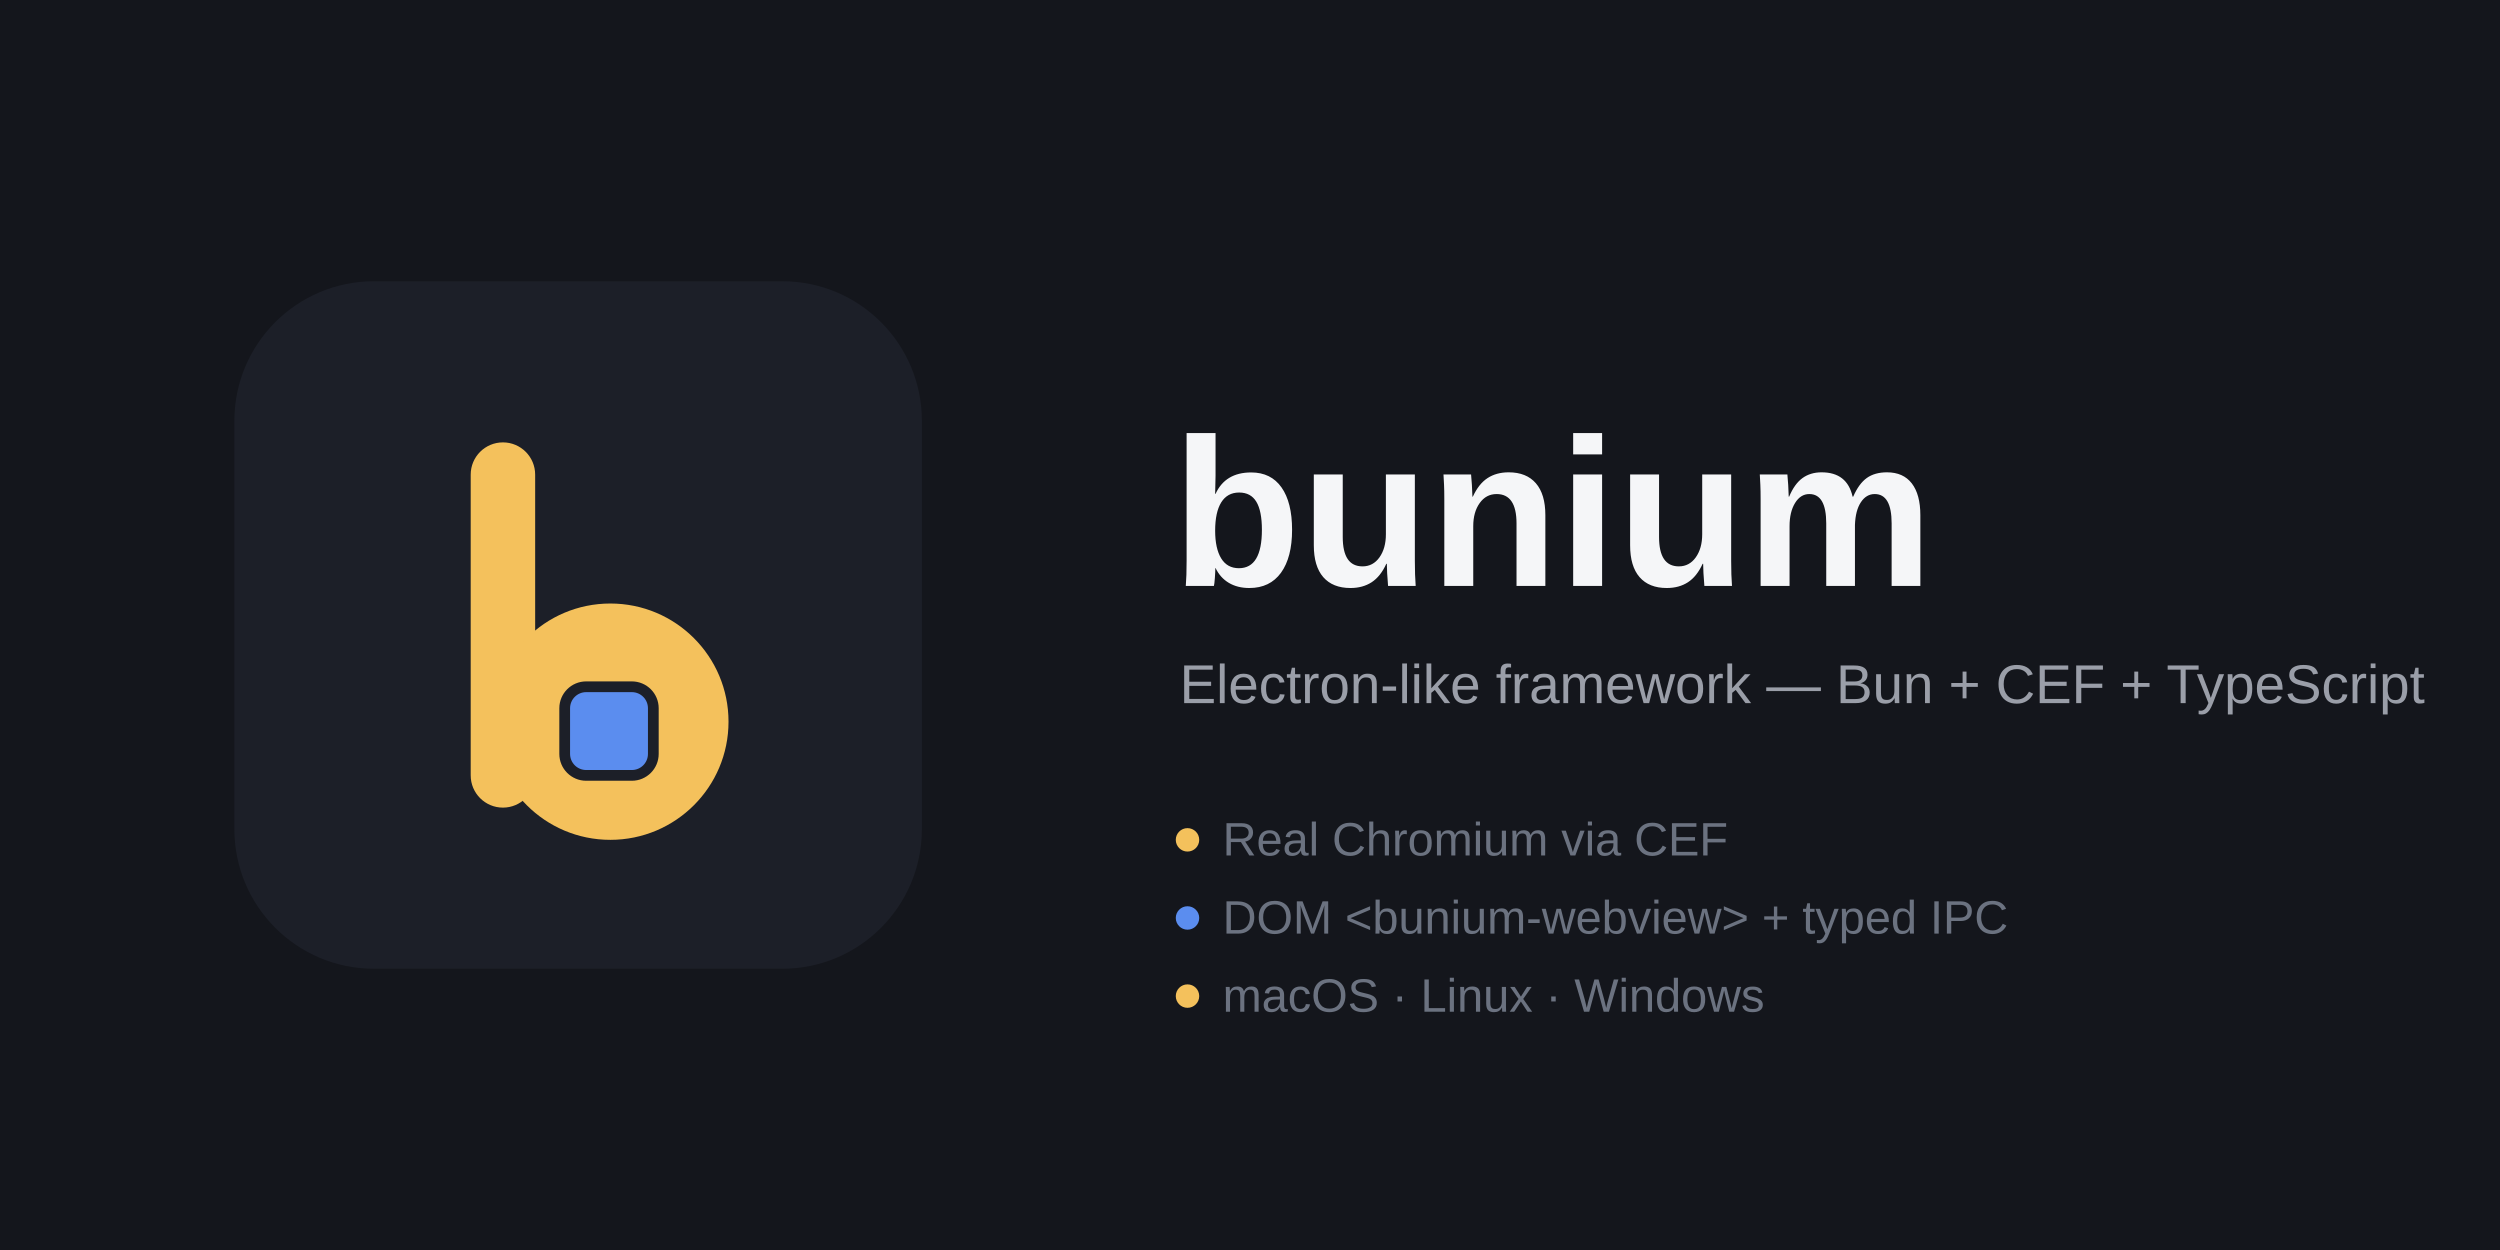
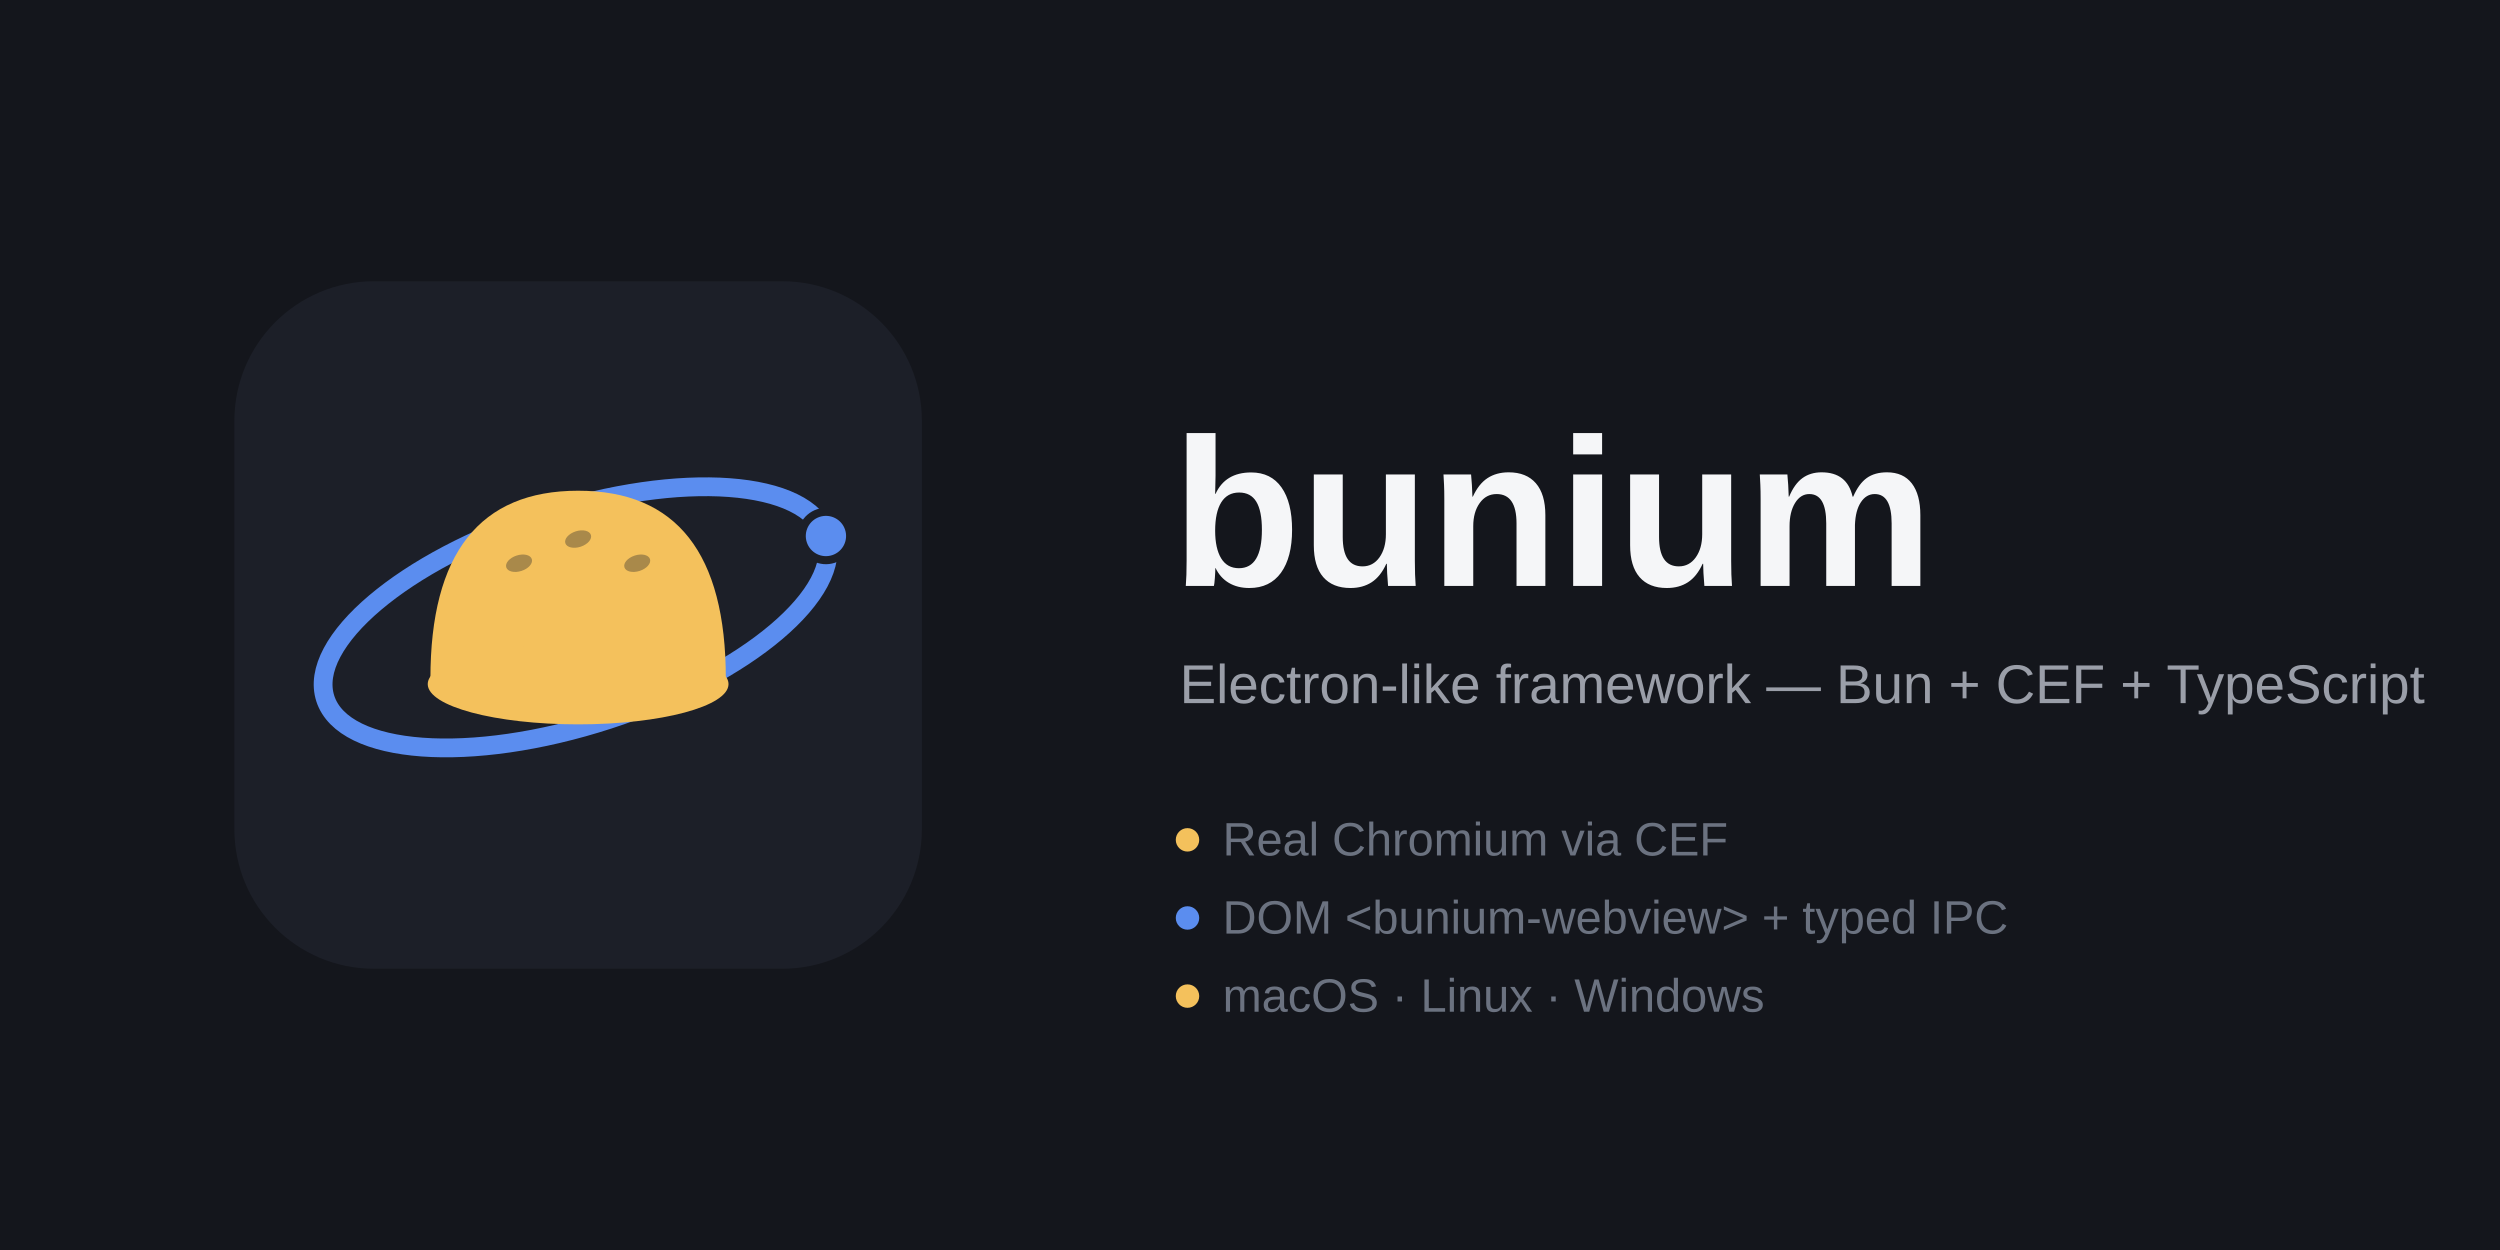
<svg xmlns="http://www.w3.org/2000/svg" viewBox="0 0 1280 640" width="1280" height="640">
  <rect x="0" y="0" width="1280" height="640" fill="#14161c" />
  <g transform="translate(120,144) scale(0.6875)">
    <rect x="0" y="0" width="512" height="512" rx="104" fill="#1c1f28" />
-     <rect x="176" y="120" width="48" height="272" rx="24" fill="#f4c15c" />
-     <circle cx="280" cy="328" r="88" fill="#f4c15c" />
-     <rect x="246" y="302" width="66" height="66" rx="16" fill="#5b8def" stroke="#1c1f28" stroke-width="8" />
+     <g transform="translate(256,256) rotate(-18)">
+       <ellipse cx="0" cy="-6" rx="196" ry="80" fill="none" stroke="#5b8def" stroke-width="14" />
+       <circle cx="196" cy="-6" r="18" fill="#5b8def" stroke="#1c1f28" stroke-width="6" />
+     </g>
+     <path d="M 146 296 Q 146 156 256 156 Q 366 156 366 296 Z" fill="#f4c15c" />
+     <ellipse cx="256" cy="300" rx="112" ry="30" fill="#f4c15c" />
+     <ellipse cx="212" cy="210" rx="10" ry="6" fill="#1c1f28" opacity="0.35" transform="rotate(-18 212 210)" />
+     <ellipse cx="256" cy="192" rx="10" ry="6" fill="#1c1f28" opacity="0.35" transform="rotate(-18 256 192)" />
+     <ellipse cx="300" cy="210" rx="10" ry="6" fill="#1c1f28" opacity="0.35" transform="rotate(-18 300 210)" />
  </g>
  <text x="600" y="300" font-family="Helvetica Neue, Arial, sans-serif" font-size="108" font-weight="700" fill="#f5f6f8">bunium</text>
  <text x="604" y="360" font-family="Helvetica Neue, Arial, sans-serif" font-size="28" fill="#9a9ea8">Electron-like framework — Bun + CEF + TypeScript</text>
  <g font-family="Helvetica Neue, Arial, sans-serif" font-size="24" fill="#6b7280">
    <circle cx="608" cy="430" r="6" fill="#f4c15c" />
    <text x="626" y="438">Real Chromium via CEF</text>
    <circle cx="608" cy="470" r="6" fill="#5b8def" />
    <text x="626" y="478">DOM &lt;bunium-webview&gt; + typed IPC</text>
    <circle cx="608" cy="510" r="6" fill="#f4c15c" />
    <text x="626" y="518">macOS · Linux · Windows</text>
  </g>
</svg>
